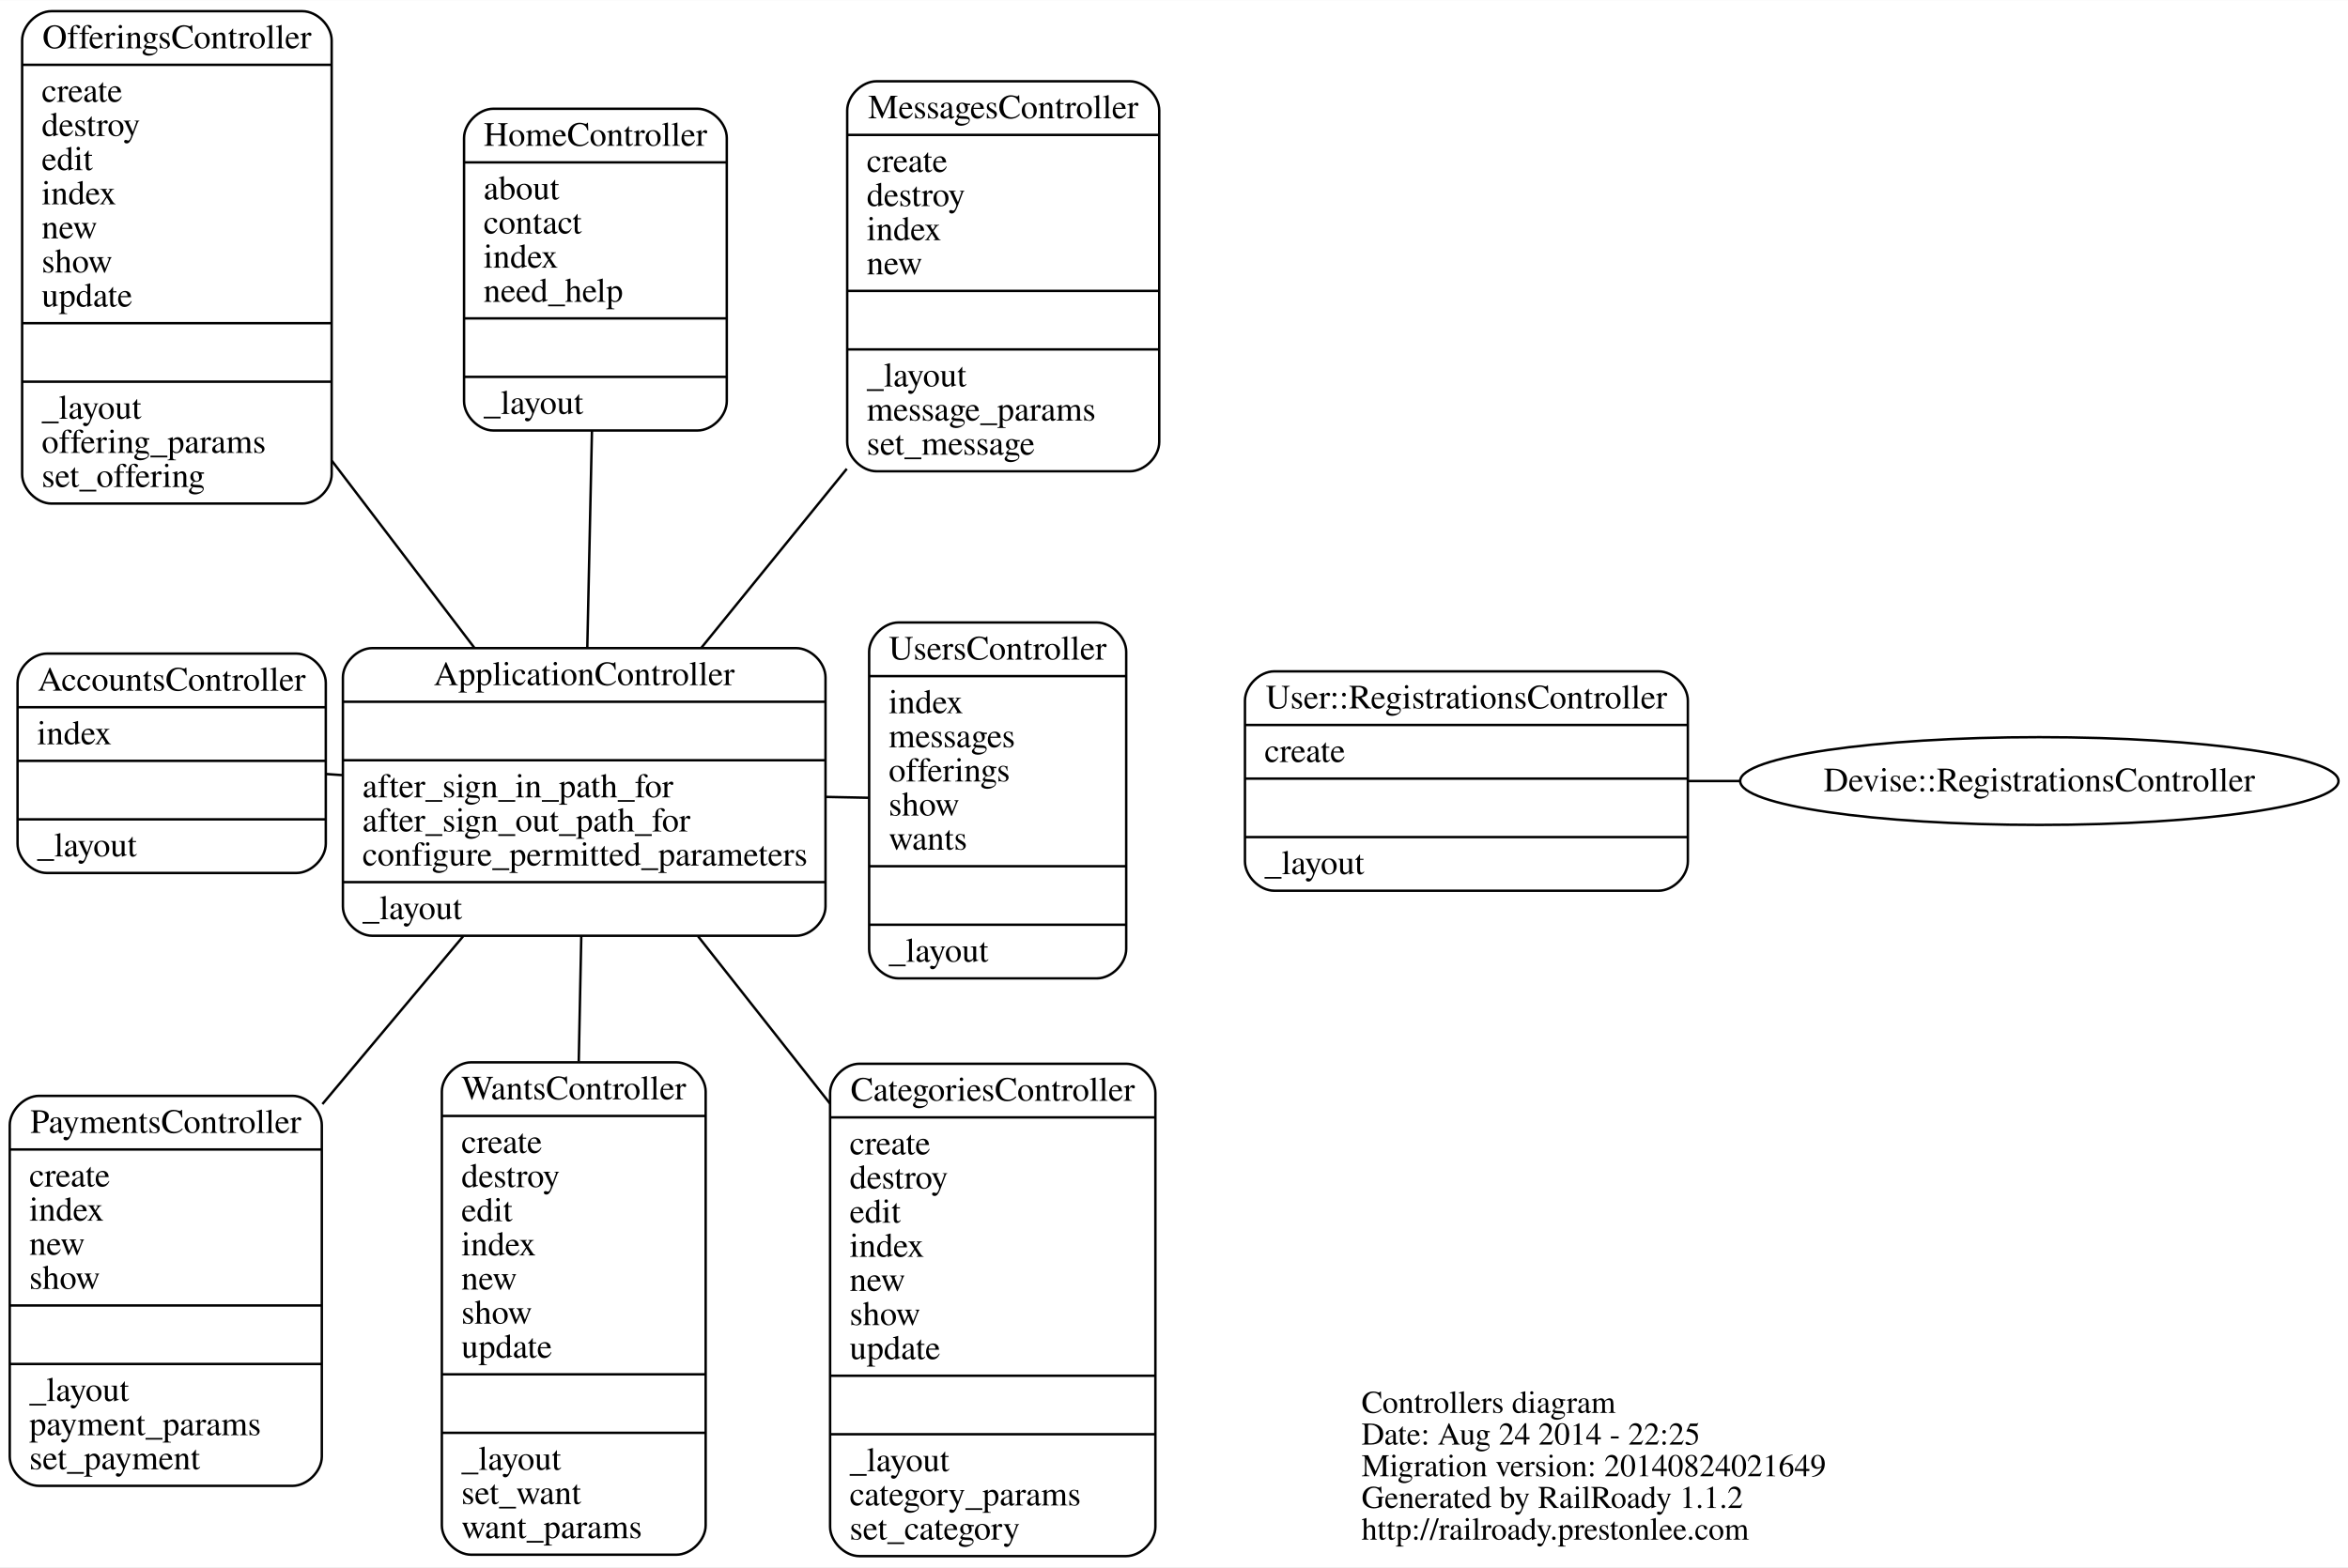
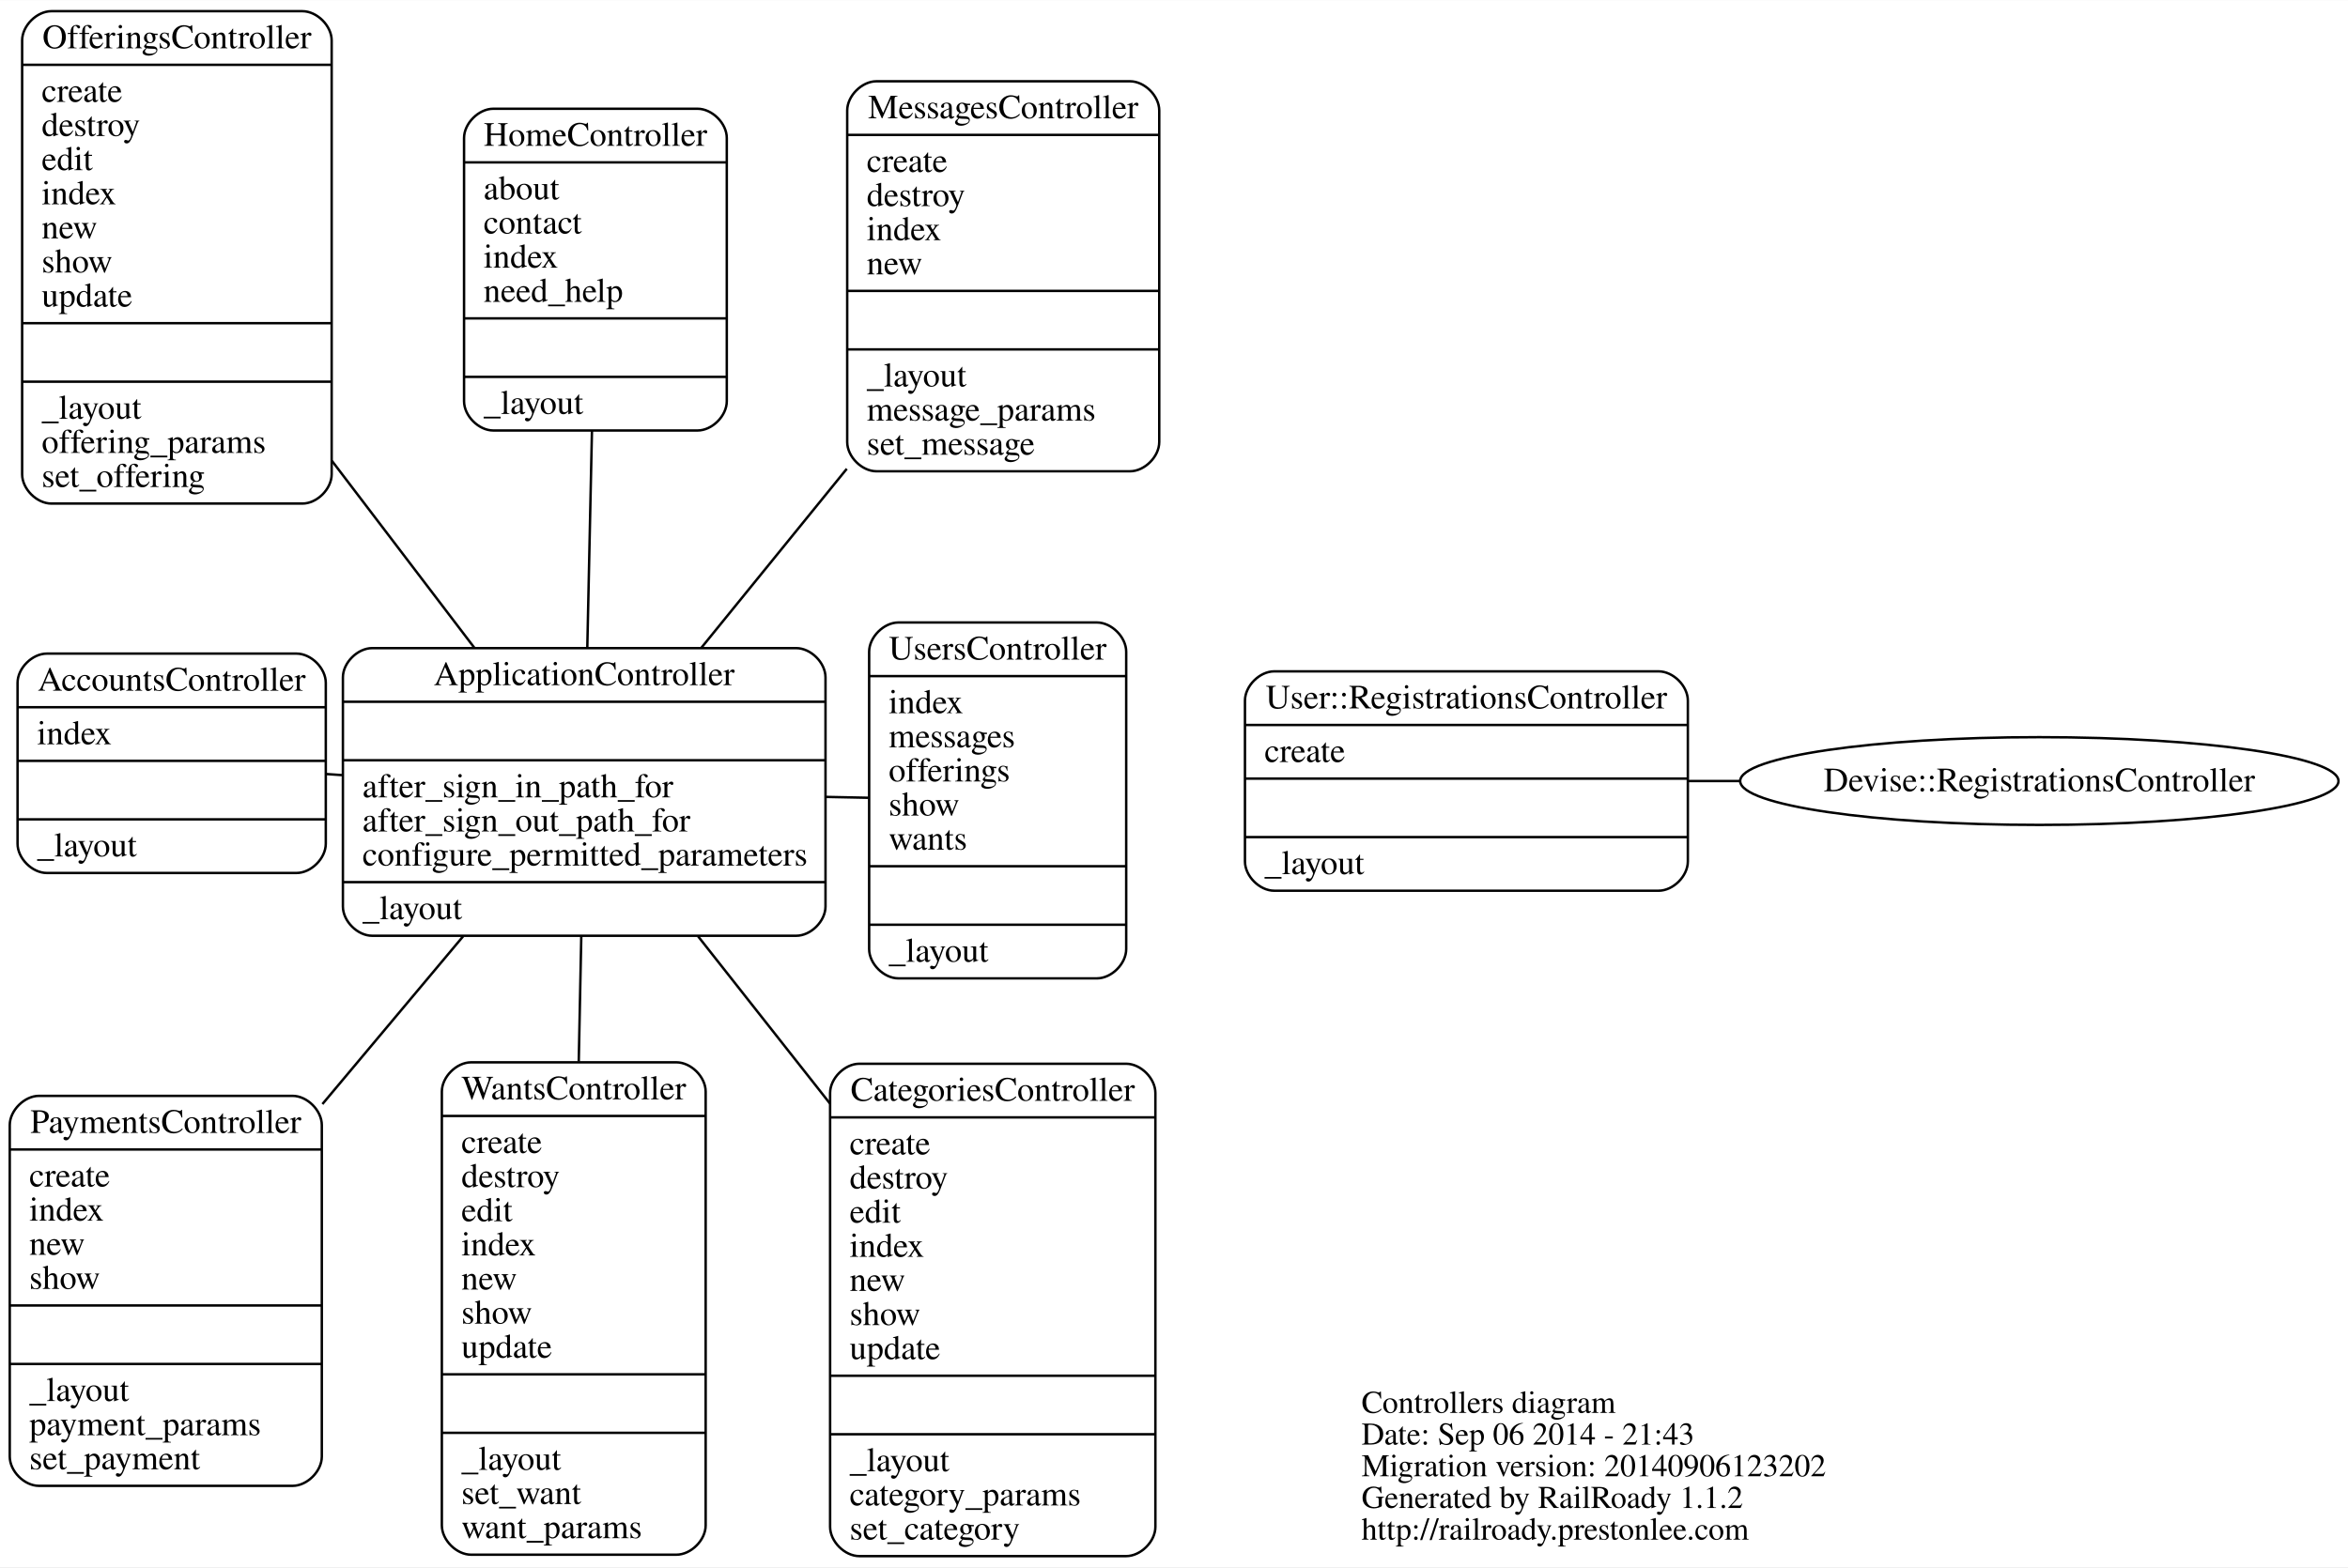
<svg xmlns="http://www.w3.org/2000/svg" width="963pt" height="643pt" viewBox="0.00 0.00 963.00 642.82">
  <g id="graph0" class="graph" transform="scale(1 1) rotate(0) translate(238.1 326.656)">
    <polygon fill="white" stroke="none" points="-238.1,316.164 -238.1,-326.656 724.902,-326.656 724.902,316.164 -238.1,316.164" />
    <g id="node1" class="node">
      <text text-anchor="start" x="320.312" y="252.9" font-family="Times,serif" font-size="13.00">Controllers diagram</text>
-       <text text-anchor="start" x="320.312" y="265.9" font-family="Times,serif" font-size="13.00">Date: Aug 24 2014 - 22:25</text>
-       <text text-anchor="start" x="320.312" y="278.9" font-family="Times,serif" font-size="13.00">Migration version: 20140824021649</text>
+       <text text-anchor="start" x="320.312" y="265.9" font-family="Times,serif" font-size="13.00">Date: Sep 06 2014 - 21:43</text>
+       <text text-anchor="start" x="320.312" y="278.9" font-family="Times,serif" font-size="13.00">Migration version: 20140906123202</text>
      <text text-anchor="start" x="320.312" y="291.9" font-family="Times,serif" font-size="13.00">Generated by RailRoady 1.1.2</text>
      <text text-anchor="start" x="320.312" y="304.9" font-family="Times,serif" font-size="13.00">http://railroady.prestonlee.com</text>
    </g>
    <g id="node2" class="node">
      <path fill="none" stroke="black" d="M-218.901,31.398C-218.901,31.398 -116.48,31.398 -116.48,31.398 -110.48,31.398 -104.48,25.398 -104.48,19.398 -104.48,19.398 -104.48,-46.602 -104.48,-46.602 -104.48,-52.602 -110.48,-58.602 -116.48,-58.602 -116.48,-58.602 -218.901,-58.602 -218.901,-58.602 -224.901,-58.602 -230.901,-52.602 -230.901,-46.602 -230.901,-46.602 -230.901,19.398 -230.901,19.398 -230.901,25.398 -224.901,31.398 -218.901,31.398" />
      <text text-anchor="middle" x="-167.69" y="-43.402" font-family="Times,serif" font-size="14.00">AccountsController</text>
      <polyline fill="none" stroke="black" points="-230.901,-36.602 -104.48,-36.602 " />
      <text text-anchor="start" x="-222.901" y="-21.402" font-family="Times,serif" font-size="14.00">index</text>
      <polyline fill="none" stroke="black" points="-230.901,-14.602 -104.48,-14.602 " />
      <polyline fill="none" stroke="black" points="-230.901,9.398 -104.48,9.398 " />
      <text text-anchor="start" x="-222.901" y="24.598" font-family="Times,serif" font-size="14.00">_layout</text>
    </g>
    <g id="node3" class="node">
      <path fill="none" stroke="black" d="M-85.463,57.155C-85.463,57.155 88.468,57.155 88.468,57.155 94.468,57.155 100.468,51.155 100.468,45.155 100.468,45.155 100.468,-48.845 100.468,-48.845 100.468,-54.845 94.468,-60.845 88.468,-60.845 88.468,-60.845 -85.463,-60.845 -85.463,-60.845 -91.463,-60.845 -97.463,-54.845 -97.463,-48.845 -97.463,-48.845 -97.463,45.155 -97.463,45.155 -97.463,51.155 -91.463,57.155 -85.463,57.155" />
      <text text-anchor="middle" x="1.502" y="-45.645" font-family="Times,serif" font-size="14.00">ApplicationController</text>
      <polyline fill="none" stroke="black" points="-97.463,-38.845 100.468,-38.845 " />
      <polyline fill="none" stroke="black" points="-97.463,-14.845 100.468,-14.845 " />
      <text text-anchor="start" x="-89.463" y="0.355" font-family="Times,serif" font-size="14.00">after_sign_in_path_for</text>
      <text text-anchor="start" x="-89.463" y="14.355" font-family="Times,serif" font-size="14.00">after_sign_out_path_for</text>
      <text text-anchor="start" x="-89.463" y="28.355" font-family="Times,serif" font-size="14.00">configure_permitted_parameters</text>
      <polyline fill="none" stroke="black" points="-97.463,35.155 100.468,35.155 " />
      <text text-anchor="start" x="-89.463" y="50.355" font-family="Times,serif" font-size="14.00">_layout</text>
    </g>
    <g id="edge1" class="edge">
      <path fill="none" stroke="black" d="M-97.896,-8.752C-100.054,-8.902 -102.199,-9.051 -104.325,-9.199" />
    </g>
    <g id="node4" class="node">
      <path fill="none" stroke="black" d="M114.353,311.664C114.353,311.664 223.767,311.664 223.767,311.664 229.767,311.664 235.767,305.664 235.767,299.664 235.767,299.664 235.767,121.664 235.767,121.664 235.767,115.664 229.767,109.664 223.767,109.664 223.767,109.664 114.353,109.664 114.353,109.664 108.353,109.664 102.353,115.664 102.353,121.664 102.353,121.664 102.353,299.664 102.353,299.664 102.353,305.664 108.353,311.664 114.353,311.664" />
      <text text-anchor="middle" x="169.06" y="124.864" font-family="Times,serif" font-size="14.00">CategoriesController</text>
      <polyline fill="none" stroke="black" points="102.353,131.664 235.767,131.664 " />
      <text text-anchor="start" x="110.353" y="146.864" font-family="Times,serif" font-size="14.00">create</text>
      <text text-anchor="start" x="110.353" y="160.864" font-family="Times,serif" font-size="14.00">destroy</text>
      <text text-anchor="start" x="110.353" y="174.864" font-family="Times,serif" font-size="14.00">edit</text>
      <text text-anchor="start" x="110.353" y="188.864" font-family="Times,serif" font-size="14.00">index</text>
      <text text-anchor="start" x="110.353" y="202.864" font-family="Times,serif" font-size="14.00">new</text>
      <text text-anchor="start" x="110.353" y="216.864" font-family="Times,serif" font-size="14.00">show</text>
      <text text-anchor="start" x="110.353" y="230.864" font-family="Times,serif" font-size="14.00">update</text>
      <polyline fill="none" stroke="black" points="102.353,237.664 235.767,237.664 " />
      <polyline fill="none" stroke="black" points="102.353,261.664 235.767,261.664 " />
      <text text-anchor="start" x="110.353" y="276.864" font-family="Times,serif" font-size="14.00">_layout</text>
      <text text-anchor="start" x="110.353" y="290.864" font-family="Times,serif" font-size="14.00">category_params</text>
      <text text-anchor="start" x="110.353" y="304.864" font-family="Times,serif" font-size="14.00">set_category</text>
    </g>
    <g id="edge2" class="edge">
      <path fill="none" stroke="black" d="M48.177,57.35C64.929,78.597 84.162,102.989 102.286,125.976" />
    </g>
    <g id="node5" class="node">
      <path fill="none" stroke="black" d="M-35.775,-150.132C-35.775,-150.132 47.983,-150.132 47.983,-150.132 53.983,-150.132 59.983,-156.132 59.983,-162.132 59.983,-162.132 59.983,-270.132 59.983,-270.132 59.983,-276.132 53.983,-282.132 47.983,-282.132 47.983,-282.132 -35.775,-282.132 -35.775,-282.132 -41.775,-282.132 -47.775,-276.132 -47.775,-270.132 -47.775,-270.132 -47.775,-162.132 -47.775,-162.132 -47.775,-156.132 -41.775,-150.132 -35.775,-150.132" />
      <text text-anchor="middle" x="6.104" y="-266.932" font-family="Times,serif" font-size="14.00">HomeController</text>
      <polyline fill="none" stroke="black" points="-47.775,-260.132 59.983,-260.132 " />
      <text text-anchor="start" x="-39.775" y="-244.932" font-family="Times,serif" font-size="14.00">about</text>
      <text text-anchor="start" x="-39.775" y="-230.932" font-family="Times,serif" font-size="14.00">contact</text>
      <text text-anchor="start" x="-39.775" y="-216.932" font-family="Times,serif" font-size="14.00">index</text>
      <text text-anchor="start" x="-39.775" y="-202.932" font-family="Times,serif" font-size="14.00">need_help</text>
      <polyline fill="none" stroke="black" points="-47.775,-196.132 59.983,-196.132 " />
      <polyline fill="none" stroke="black" points="-47.775,-172.132 59.983,-172.132 " />
      <text text-anchor="start" x="-39.775" y="-156.932" font-family="Times,serif" font-size="14.00">_layout</text>
    </g>
    <g id="edge3" class="edge">
      <path fill="none" stroke="black" d="M2.772,-60.967C3.365,-88.593 4.074,-121.589 4.685,-150.037" />
    </g>
    <g id="node6" class="node">
      <path fill="none" stroke="black" d="M121.369,-133.401C121.369,-133.401 225.348,-133.401 225.348,-133.401 231.348,-133.401 237.348,-139.401 237.348,-145.401 237.348,-145.401 237.348,-281.401 237.348,-281.401 237.348,-287.401 231.348,-293.401 225.348,-293.401 225.348,-293.401 121.369,-293.401 121.369,-293.401 115.369,-293.401 109.369,-287.401 109.369,-281.401 109.369,-281.401 109.369,-145.401 109.369,-145.401 109.369,-139.401 115.369,-133.401 121.369,-133.401" />
      <text text-anchor="middle" x="173.358" y="-278.201" font-family="Times,serif" font-size="14.00">MessagesController</text>
      <polyline fill="none" stroke="black" points="109.369,-271.401 237.348,-271.401 " />
      <text text-anchor="start" x="117.369" y="-256.201" font-family="Times,serif" font-size="14.00">create</text>
      <text text-anchor="start" x="117.369" y="-242.201" font-family="Times,serif" font-size="14.00">destroy</text>
      <text text-anchor="start" x="117.369" y="-228.201" font-family="Times,serif" font-size="14.00">index</text>
      <text text-anchor="start" x="117.369" y="-214.201" font-family="Times,serif" font-size="14.00">new</text>
      <polyline fill="none" stroke="black" points="109.369,-207.401 237.348,-207.401 " />
      <polyline fill="none" stroke="black" points="109.369,-183.401 237.348,-183.401 " />
      <text text-anchor="start" x="117.369" y="-168.201" font-family="Times,serif" font-size="14.00">_layout</text>
      <text text-anchor="start" x="117.369" y="-154.201" font-family="Times,serif" font-size="14.00">message_params</text>
      <text text-anchor="start" x="117.369" y="-140.201" font-family="Times,serif" font-size="14.00">set_message</text>
    </g>
    <g id="edge4" class="edge">
      <path fill="none" stroke="black" d="M49.602,-61.057C68.072,-83.793 89.455,-110.115 109.197,-134.418" />
    </g>
    <g id="node7" class="node">
      <path fill="none" stroke="black" d="M-217.021,-120.156C-217.021,-120.156 -114.073,-120.156 -114.073,-120.156 -108.073,-120.156 -102.073,-126.156 -102.073,-132.156 -102.073,-132.156 -102.073,-310.156 -102.073,-310.156 -102.073,-316.156 -108.073,-322.156 -114.073,-322.156 -114.073,-322.156 -217.021,-322.156 -217.021,-322.156 -223.021,-322.156 -229.021,-316.156 -229.021,-310.156 -229.021,-310.156 -229.021,-132.156 -229.021,-132.156 -229.021,-126.156 -223.021,-120.156 -217.021,-120.156" />
      <text text-anchor="middle" x="-165.547" y="-306.956" font-family="Times,serif" font-size="14.00">OfferingsController</text>
      <polyline fill="none" stroke="black" points="-229.021,-300.156 -102.073,-300.156 " />
      <text text-anchor="start" x="-221.021" y="-284.956" font-family="Times,serif" font-size="14.00">create</text>
      <text text-anchor="start" x="-221.021" y="-270.956" font-family="Times,serif" font-size="14.00">destroy</text>
      <text text-anchor="start" x="-221.021" y="-256.956" font-family="Times,serif" font-size="14.00">edit</text>
      <text text-anchor="start" x="-221.021" y="-242.956" font-family="Times,serif" font-size="14.00">index</text>
      <text text-anchor="start" x="-221.021" y="-228.956" font-family="Times,serif" font-size="14.00">new</text>
      <text text-anchor="start" x="-221.021" y="-214.956" font-family="Times,serif" font-size="14.00">show</text>
      <text text-anchor="start" x="-221.021" y="-200.956" font-family="Times,serif" font-size="14.00">update</text>
      <polyline fill="none" stroke="black" points="-229.021,-194.156 -102.073,-194.156 " />
      <polyline fill="none" stroke="black" points="-229.021,-170.156 -102.073,-170.156 " />
      <text text-anchor="start" x="-221.021" y="-154.956" font-family="Times,serif" font-size="14.00">_layout</text>
      <text text-anchor="start" x="-221.021" y="-140.956" font-family="Times,serif" font-size="14.00">offering_params</text>
      <text text-anchor="start" x="-221.021" y="-126.956" font-family="Times,serif" font-size="14.00">set_offering</text>
    </g>
    <g id="edge5" class="edge">
      <path fill="none" stroke="black" d="M-43.484,-60.905C-61.458,-84.502 -82.482,-112.104 -101.968,-137.686" />
    </g>
    <g id="node8" class="node">
      <path fill="none" stroke="black" d="M-222.1,282.836C-222.1,282.836 -118.114,282.836 -118.114,282.836 -112.114,282.836 -106.114,276.836 -106.114,270.836 -106.114,270.836 -106.114,134.836 -106.114,134.836 -106.114,128.836 -112.114,122.836 -118.114,122.836 -118.114,122.836 -222.1,122.836 -222.1,122.836 -228.1,122.836 -234.1,128.836 -234.1,134.836 -234.1,134.836 -234.1,270.836 -234.1,270.836 -234.1,276.836 -228.1,282.836 -222.1,282.836" />
      <text text-anchor="middle" x="-170.107" y="138.036" font-family="Times,serif" font-size="14.00">PaymentsController</text>
      <polyline fill="none" stroke="black" points="-234.1,144.836 -106.114,144.836 " />
      <text text-anchor="start" x="-226.1" y="160.036" font-family="Times,serif" font-size="14.00">create</text>
      <text text-anchor="start" x="-226.1" y="174.036" font-family="Times,serif" font-size="14.00">index</text>
      <text text-anchor="start" x="-226.1" y="188.036" font-family="Times,serif" font-size="14.00">new</text>
      <text text-anchor="start" x="-226.1" y="202.036" font-family="Times,serif" font-size="14.00">show</text>
      <polyline fill="none" stroke="black" points="-234.1,208.836 -106.114,208.836 " />
      <polyline fill="none" stroke="black" points="-234.1,232.836 -106.114,232.836 " />
      <text text-anchor="start" x="-226.1" y="248.036" font-family="Times,serif" font-size="14.00">_layout</text>
      <text text-anchor="start" x="-226.1" y="262.036" font-family="Times,serif" font-size="14.00">payment_params</text>
      <text text-anchor="start" x="-226.1" y="276.036" font-family="Times,serif" font-size="14.00">set_payment</text>
    </g>
    <g id="edge6" class="edge">
      <path fill="none" stroke="black" d="M-48.134,57.357C-66.15,78.845 -86.77,103.439 -105.867,126.215" />
    </g>
    <g id="node10" class="node">
      <path fill="none" stroke="black" d="M130.368,74.632C130.368,74.632 211.795,74.632 211.795,74.632 217.795,74.632 223.795,68.632 223.795,62.632 223.795,62.632 223.795,-59.368 223.795,-59.368 223.795,-65.368 217.795,-71.368 211.795,-71.368 211.795,-71.368 130.368,-71.368 130.368,-71.368 124.368,-71.368 118.368,-65.368 118.368,-59.368 118.368,-59.368 118.368,62.632 118.368,62.632 118.368,68.632 124.368,74.632 130.368,74.632" />
      <text text-anchor="middle" x="171.082" y="-56.168" font-family="Times,serif" font-size="14.00">UsersController</text>
      <polyline fill="none" stroke="black" points="118.368,-49.368 223.795,-49.368 " />
      <text text-anchor="start" x="126.368" y="-34.168" font-family="Times,serif" font-size="14.00">index</text>
      <text text-anchor="start" x="126.368" y="-20.168" font-family="Times,serif" font-size="14.00">messages</text>
      <text text-anchor="start" x="126.368" y="-6.168" font-family="Times,serif" font-size="14.00">offerings</text>
      <text text-anchor="start" x="126.368" y="7.832" font-family="Times,serif" font-size="14.00">show</text>
      <text text-anchor="start" x="126.368" y="21.832" font-family="Times,serif" font-size="14.00">wants</text>
      <polyline fill="none" stroke="black" points="118.368,28.632 223.795,28.632 " />
      <polyline fill="none" stroke="black" points="118.368,52.632 223.795,52.632 " />
      <text text-anchor="start" x="126.368" y="67.832" font-family="Times,serif" font-size="14.00">_layout</text>
    </g>
    <g id="edge8" class="edge">
      <path fill="none" stroke="black" d="M100.638,0.188C106.581,0.309 112.428,0.429 118.056,0.545" />
    </g>
    <g id="node11" class="node">
      <path fill="none" stroke="black" d="M-44.882,311.081C-44.882,311.081 39.314,311.081 39.314,311.081 45.314,311.081 51.314,305.081 51.314,299.081 51.314,299.081 51.314,121.081 51.314,121.081 51.314,115.081 45.314,109.081 39.314,109.081 39.314,109.081 -44.882,109.081 -44.882,109.081 -50.882,109.081 -56.882,115.081 -56.882,121.081 -56.882,121.081 -56.882,299.081 -56.882,299.081 -56.882,305.081 -50.882,311.081 -44.882,311.081" />
      <text text-anchor="middle" x="-2.784" y="124.281" font-family="Times,serif" font-size="14.00">WantsController</text>
      <polyline fill="none" stroke="black" points="-56.882,131.081 51.314,131.081 " />
      <text text-anchor="start" x="-48.882" y="146.281" font-family="Times,serif" font-size="14.00">create</text>
      <text text-anchor="start" x="-48.882" y="160.281" font-family="Times,serif" font-size="14.00">destroy</text>
      <text text-anchor="start" x="-48.882" y="174.281" font-family="Times,serif" font-size="14.00">edit</text>
      <text text-anchor="start" x="-48.882" y="188.281" font-family="Times,serif" font-size="14.00">index</text>
      <text text-anchor="start" x="-48.882" y="202.281" font-family="Times,serif" font-size="14.00">new</text>
      <text text-anchor="start" x="-48.882" y="216.281" font-family="Times,serif" font-size="14.00">show</text>
      <text text-anchor="start" x="-48.882" y="230.281" font-family="Times,serif" font-size="14.00">update</text>
      <polyline fill="none" stroke="black" points="-56.882,237.081 51.314,237.081 " />
      <polyline fill="none" stroke="black" points="-56.882,261.081 51.314,261.081 " />
      <text text-anchor="start" x="-48.882" y="276.281" font-family="Times,serif" font-size="14.00">_layout</text>
      <text text-anchor="start" x="-48.882" y="290.281" font-family="Times,serif" font-size="14.00">set_want</text>
      <text text-anchor="start" x="-48.882" y="304.281" font-family="Times,serif" font-size="14.00">want_params</text>
    </g>
    <g id="edge9" class="edge">
      <path fill="none" stroke="black" d="M0.308,57.188C-0.016,73.232 -0.377,91.075 -0.735,108.746" />
    </g>
    <g id="node9" class="node">
      <path fill="none" stroke="black" d="M284.504,38.68C284.504,38.68 442.146,38.68 442.146,38.68 448.146,38.68 454.146,32.68 454.146,26.68 454.146,26.68 454.146,-39.32 454.146,-39.32 454.146,-45.32 448.146,-51.32 442.146,-51.32 442.146,-51.32 284.504,-51.32 284.504,-51.32 278.504,-51.32 272.504,-45.32 272.504,-39.32 272.504,-39.32 272.504,26.68 272.504,26.68 272.504,32.68 278.504,38.68 284.504,38.68" />
      <text text-anchor="middle" x="363.325" y="-36.12" font-family="Times,serif" font-size="14.00">User::RegistrationsController</text>
      <polyline fill="none" stroke="black" points="272.504,-29.32 454.146,-29.32 " />
      <text text-anchor="start" x="280.504" y="-14.12" font-family="Times,serif" font-size="14.00">create</text>
      <polyline fill="none" stroke="black" points="272.504,-7.32 454.146,-7.32 " />
      <polyline fill="none" stroke="black" points="272.504,16.68 454.146,16.68 " />
      <text text-anchor="start" x="280.504" y="31.88" font-family="Times,serif" font-size="14.00">_layout</text>
    </g>
    <g id="node12" class="node">
      <ellipse fill="none" stroke="black" cx="598.304" cy="-6.32" rx="122.695" ry="18" />
      <text text-anchor="middle" x="598.304" y="-2.12" font-family="Times,serif" font-size="14.00">Devise::RegistrationsController</text>
    </g>
    <g id="edge7" class="edge">
      <path fill="none" stroke="black" d="M475.653,-6.32C468.531,-6.32 461.435,-6.32 454.468,-6.32" />
    </g>
  </g>
</svg>
